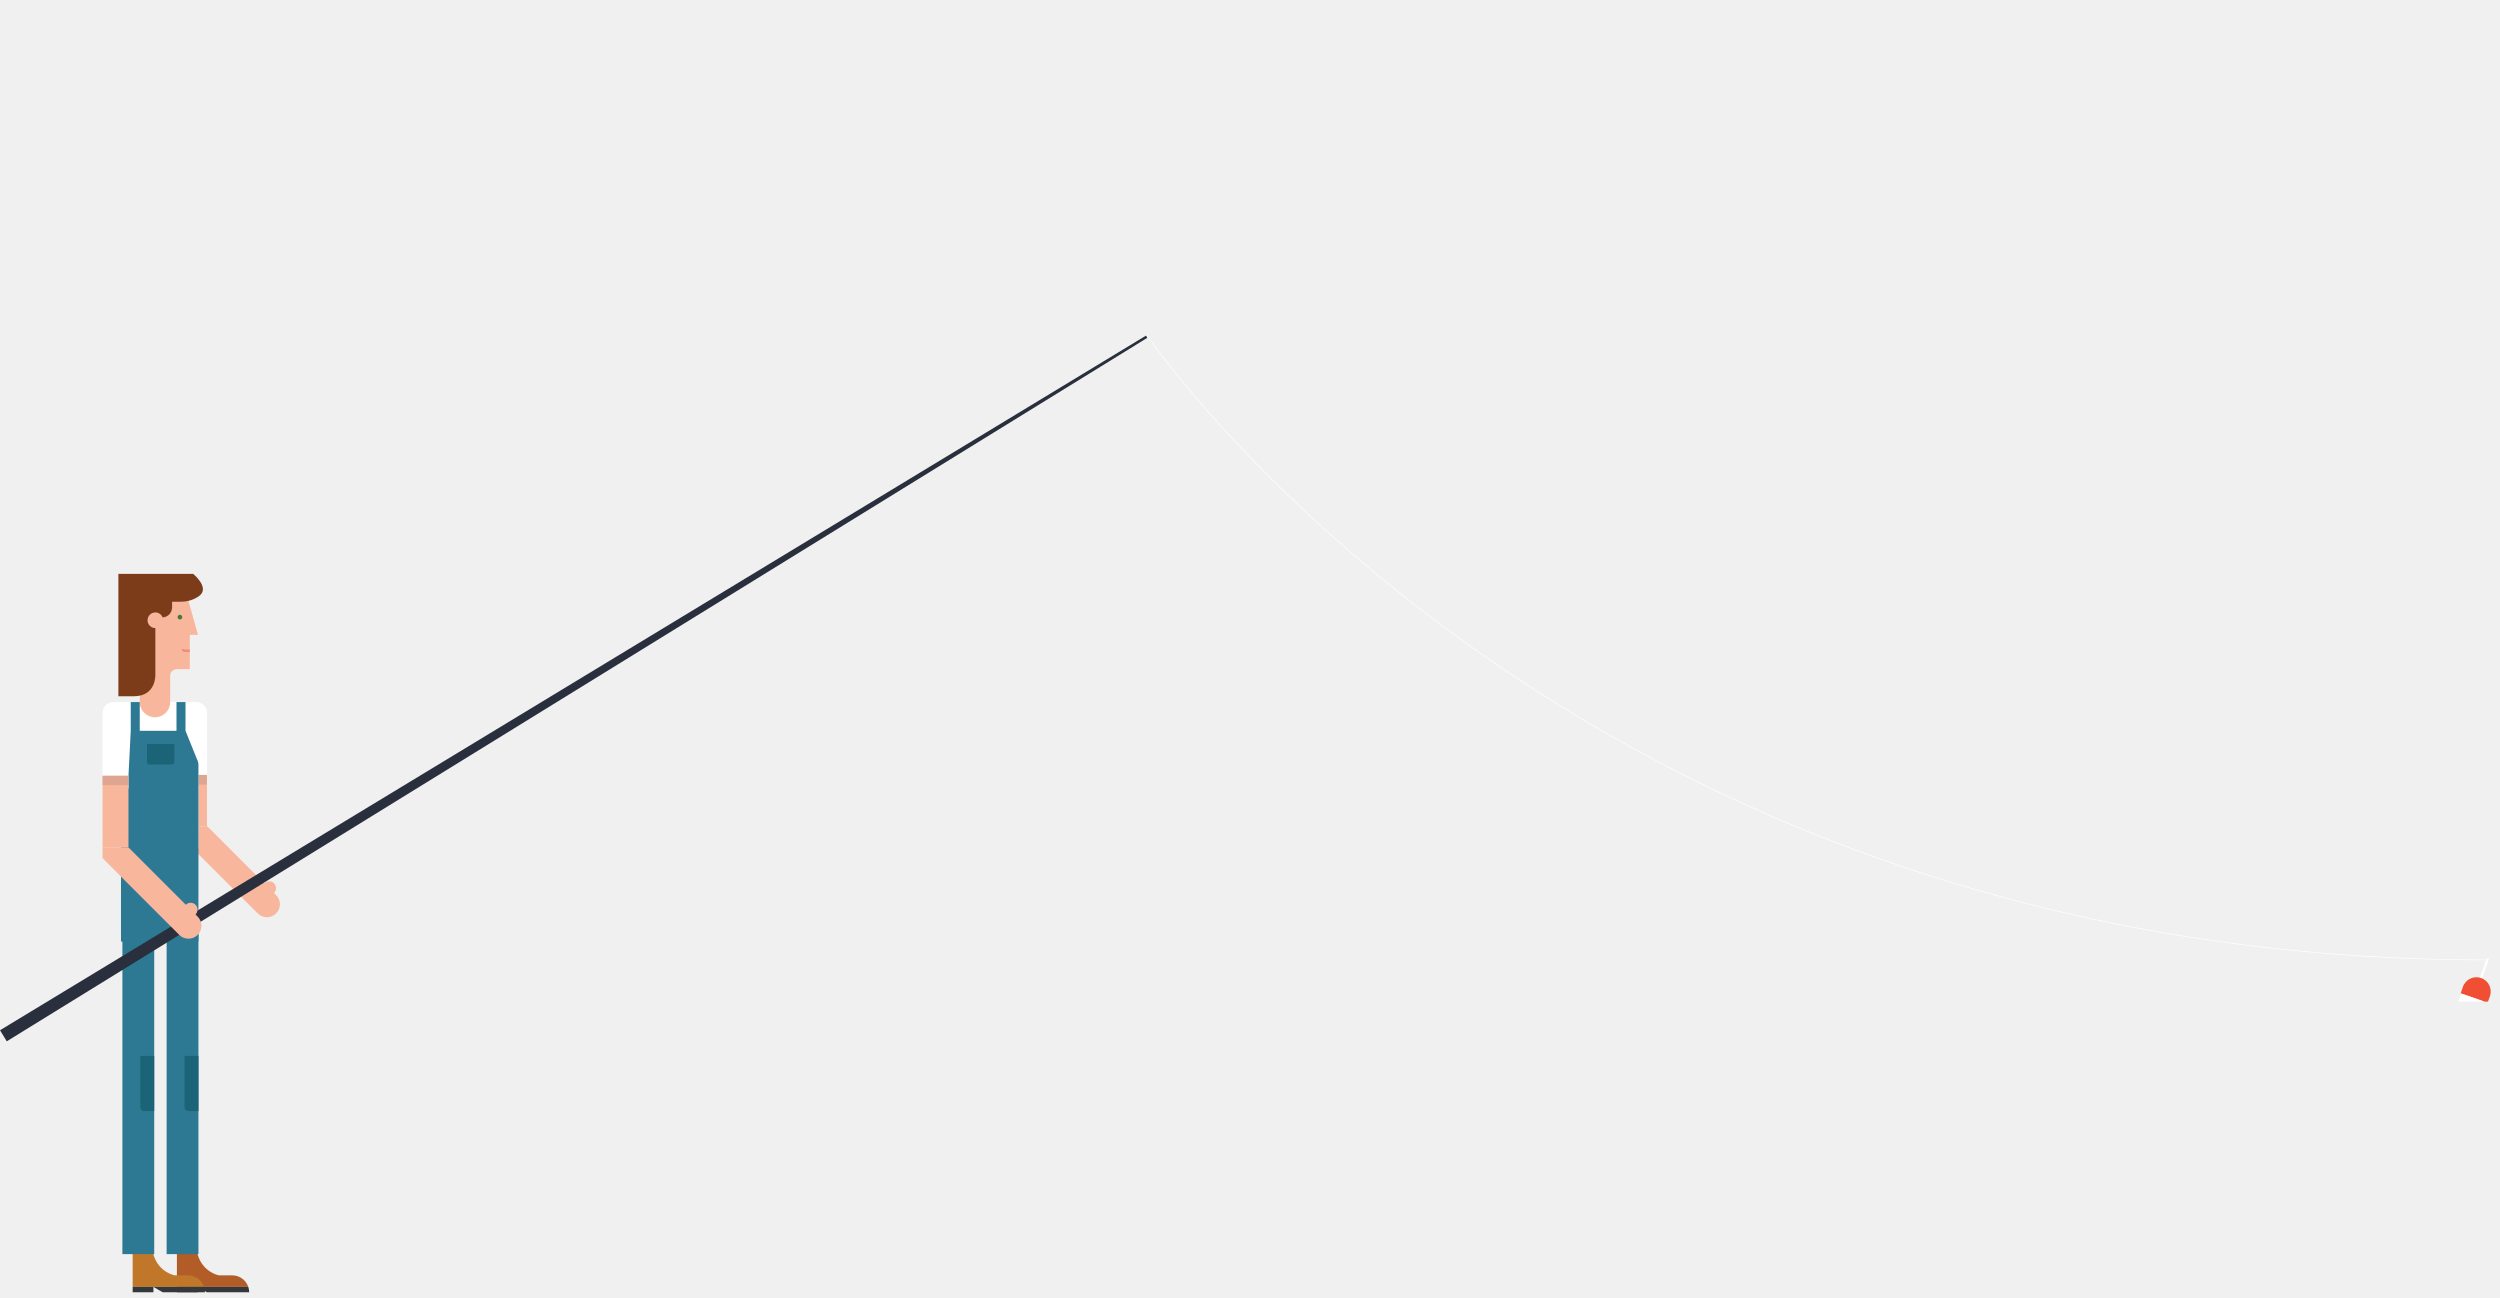
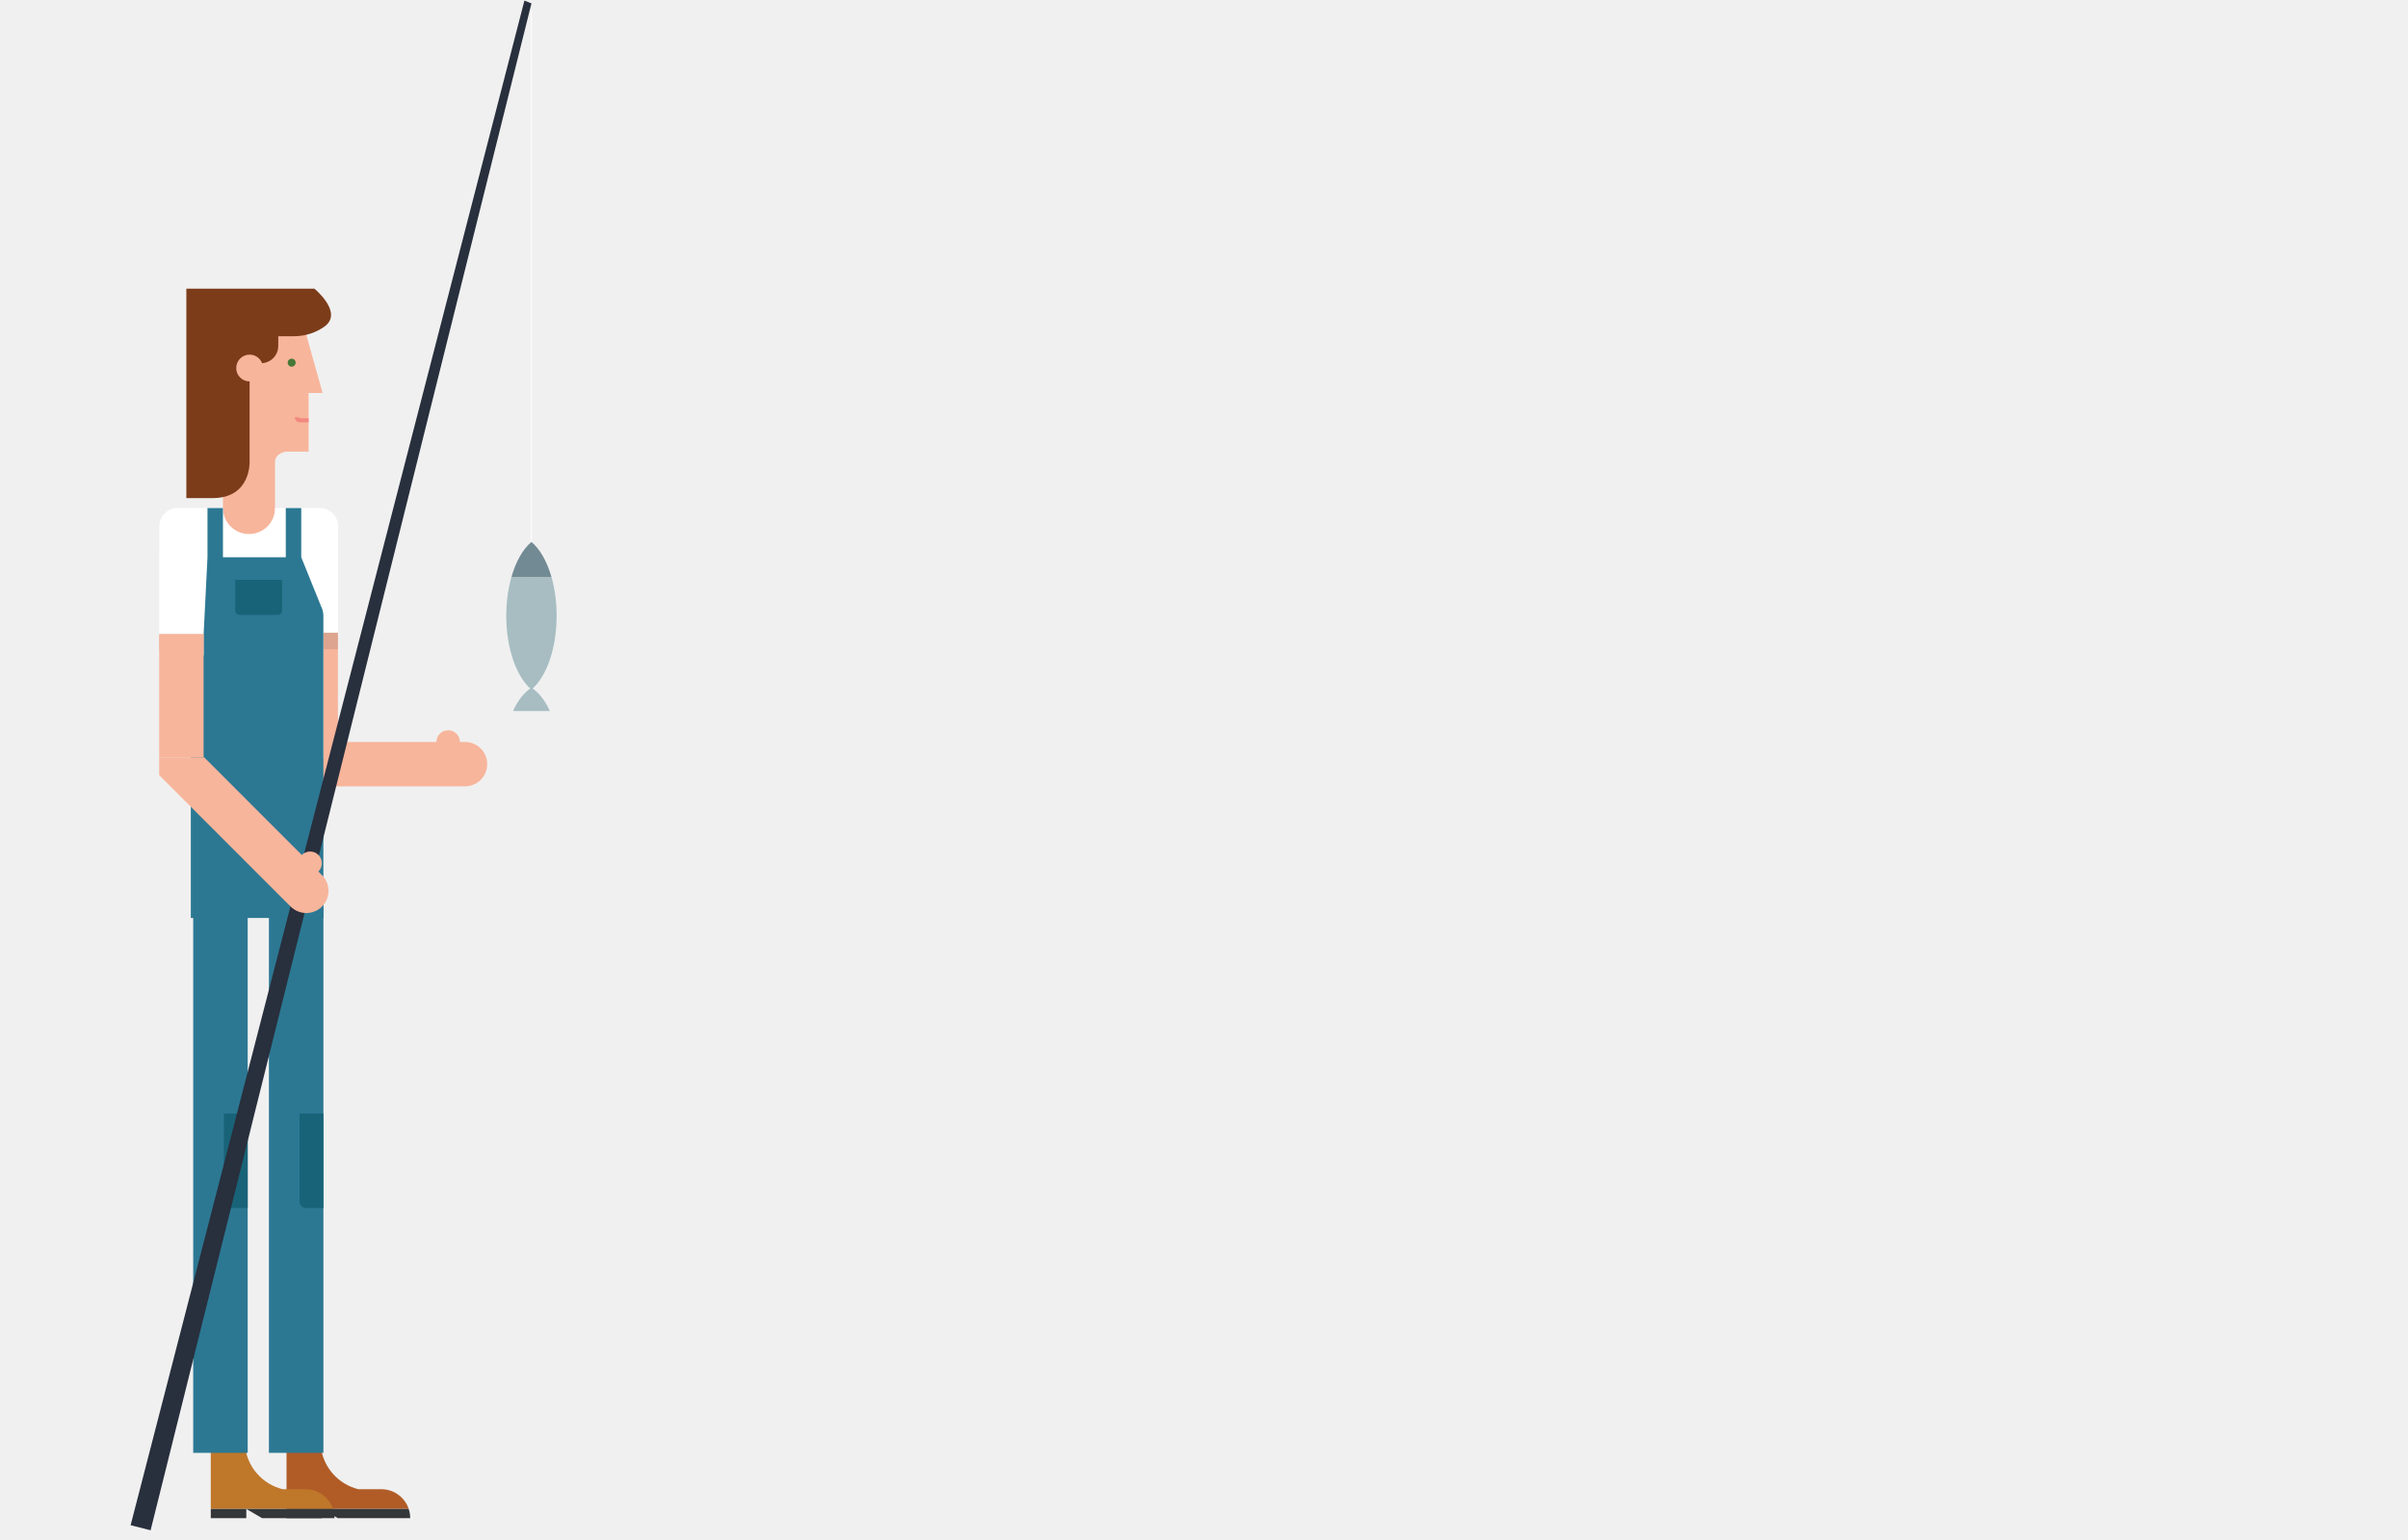
- <svg xmlns="http://www.w3.org/2000/svg" version="1.1" id="Layer_1" x="0px" y="0px" width="584.562px" height="303.371px" viewBox="0 0 584.562 303.371" enable-background="new 0 0 584.562 303.371" xml:space="preserve">
+ <svg xmlns="http://www.w3.org/2000/svg" version="1.1" id="Layer_1" x="0px" y="0px" width="328.125px" height="209.826px" viewBox="-11.875 95.156 328.125 209.826" enable-background="new -11.875 95.156 328.125 209.826" xml:space="preserve">
  <g>
    <g>
-       <rect x="42.327" y="176.365" fill="#F8B69C" width="6.062" height="16.827" />
-       <path fill="#F8B69C" d="M64.563,209.296c-0.03-0.03-0.064-0.049-0.095-0.08l0.005-0.004l-0.403-0.401l0.004-0.004    c0.626-0.627,0.625-1.642,0.001-2.265c-0.626-0.627-1.641-0.629-2.268,0l-0.001,0.002l-0.206-0.205l-3.326-3.325l-9.815-9.819    h-0.07l-6.062-0.002v2.448l6.062,6.062l5.599,5.6l3.326,3.324l2.873,2.875l0.01-0.01c0.028,0.03,0.048,0.067,0.077,0.096    c1.187,1.186,3.107,1.186,4.292,0C65.75,212.402,65.75,210.484,64.563,209.296z" />
+       <path fill="#F7B59B" d="M47.6,196.264v0.006h-0.289h-1.307H28.125v6.045h17.879h1.307h4.057v-0.012    c0.041,0.002,0.078,0.012,0.121,0.012c1.672,0,3.025-1.354,3.025-3.023s-1.354-3.023-3.025-3.023c-0.043,0-0.08,0.01-0.121,0.014    v-0.008h-0.572v-0.006c0-0.883-0.717-1.598-1.596-1.598C48.316,194.669,47.6,195.384,47.6,196.264z" />
+       <rect x="28.125" y="181.364" fill="#F7B59B" width="6.048" height="18.311" />
    </g>
    <g>
      <g>
-         <path fill="#F8B69C" d="M43.127,137.157l3.162,11.278h-1.91v8.02h-3.108c0,0-1.481,0.187-1.481,1.483c0,0.558,0,5.146,0,7.371     v2.599h-7.111v-1.67v-29.314h10.263L43.127,137.157z" />
-         <circle fill="#477838" cx="42.069" cy="144.302" r="0.545" />
-         <path fill="#F28A82" d="M43.197,151.896c-0.078,0-0.144-0.062-0.144-0.143h-0.557c0,0.386,0.314,0.7,0.7,0.7h1.192v-0.558     L43.197,151.896L43.197,151.896z" />
-         <path fill="#7C3C1A" d="M27.684,134.188v28.618c0,0,1.792,0,3.561,0c5.366,0,5.08-5.078,5.08-5.078v-10.863     c-1.01-0.002-1.828-0.821-1.828-1.833c0-1.009,0.819-1.832,1.83-1.832c0.803,0,1.477,0.521,1.726,1.239l0.024-0.076     c1.171-0.088,2.096-1.028,2.15-2.208h0.012v-1.459c0.522,0,1.175,0,1.997,0c1.822,0,3.229-0.55,4.311-1.326     c2.646-1.901-1.37-5.182-1.37-5.182H27.684z" />
+         <path fill="#F7B59B" d="M28.926,137.453l3.153,11.251h-1.905v7.998h-3.099c0,0-1.48,0.188-1.48,1.482c0,0.557,0,5.131,0,7.352     v2.592h-7.093v-1.666v-29.241h10.239L28.926,137.453z" />
+         <circle fill="#477838" cx="27.87" cy="144.581" r="0.544" />
+         <path fill="#F18880" d="M28.996,152.156c-0.081,0-0.144-0.062-0.144-0.144h-0.555c0,0.385,0.313,0.698,0.699,0.698h1.188v-0.557     L28.996,152.156L28.996,152.156z" />
+         <path fill="#7C3C1A" d="M13.519,134.493v28.545c0,0,1.79,0,3.554,0c5.351,0,5.065-5.064,5.065-5.064v-10.836     c-1.007-0.002-1.824-0.819-1.824-1.826c0-1.01,0.819-1.828,1.828-1.828c0.8,0,1.473,0.519,1.721,1.234l0.023-0.076     c1.169-0.086,2.091-1.025,2.145-2.201h0.012v-1.457c0.521,0,1.173,0,1.991,0c1.817,0,3.222-0.549,4.3-1.322     c2.639-1.896-1.366-5.167-1.366-5.167L13.519,134.493L13.519,134.493z" />
      </g>
    </g>
    <g>
-       <path fill="#B25C27" d="M54.311,298.212h-3.134c-1.384-0.34-2.601-1.104-3.507-2.145c-0.683-0.787-1.189-1.729-1.454-2.771v-6.104    l-0.157-0.033h-4.694v7.713v2.582v0.83v0.828v1.791h16.692C57.531,299.337,56.054,298.212,54.311,298.212z" />
-       <path fill="#34383A" d="M41.365,302.164h4.851v-0.471v-0.785l2.153,1.256h9.894c0-0.44-0.074-0.863-0.206-1.26H41.365v0.789    V302.164z" />
+       <path fill="#B15C27" d="M40.083,298.102h-3.128c-1.378-0.338-2.593-1.098-3.497-2.139c-0.681-0.783-1.187-1.725-1.451-2.764    v-6.088l-0.155-0.033h-4.683v7.693v2.572v0.83v0.826v1.785h16.65C43.293,299.227,41.819,298.102,40.083,298.102z" />
+       <path fill="#33373A" d="M27.167,302.046h4.838v-0.467v-0.785l2.148,1.252h9.868c0-0.439-0.074-0.859-0.207-1.256H27.166v0.789    L27.167,302.046L27.167,302.046z" />
    </g>
    <g>
-       <path fill="#C0772A" d="M43.968,298.212h-3.133c-1.384-0.34-2.602-1.104-3.507-2.145c-0.683-0.787-1.189-1.729-1.456-2.771v-6.104    l-0.157-0.033h-4.694v7.713v2.582v0.83v0.828v1.791h16.692C47.188,299.337,45.709,298.212,43.968,298.212z" />
-       <path fill="#34383A" d="M31.021,302.164h4.852v-0.471v-0.785l2.155,1.256h9.894c0-0.44-0.074-0.863-0.208-1.26H31.021v0.789    V302.164z" />
+       <path fill="#BF772A" d="M29.765,298.102h-3.126c-1.381-0.338-2.594-1.098-3.498-2.139c-0.682-0.783-1.187-1.725-1.453-2.764    v-6.088l-0.156-0.033h-4.683v7.693v2.572v0.83v0.826v1.785H33.5C32.975,299.227,31.501,298.102,29.765,298.102z" />
+       <path fill="#33373A" d="M16.849,302.046h4.839v-0.467v-0.785l2.149,1.252h9.868c0-0.439-0.072-0.859-0.205-1.256H16.849v0.789    V302.046z" />
    </g>
-     <rect x="42.327" y="181.177" opacity="0.4" fill="#B78D7E" enable-background="new    " width="6.062" height="2.277" />
+     <rect x="28.125" y="181.364" opacity="0.4" fill="#B68B7E" enable-background="new    " width="6.048" height="2.27" />
    <g>
-       <rect x="28.618" y="215.057" fill="#2D7994" width="7.443" height="78.188" />
-       <path fill="#1B6478" d="M32.805,246.887v8.364v2.394v1.291c0,0.476,0.385,0.86,0.859,0.86h2.396v-12.91L32.805,246.887    L32.805,246.887z" />
+       <rect x="14.453" y="215.157" fill="#2C7893" width="7.422" height="77.992" />
+       <path fill="#196378" d="M18.628,246.909v8.346v2.385v1.289c0,0.475,0.386,0.857,0.859,0.857h2.388v-12.877H18.628z" />
    </g>
    <g>
-       <rect x="38.961" y="215.057" fill="#2D7994" width="7.441" height="78.188" />
-       <path fill="#1B6478" d="M43.146,246.887v8.364v2.394v1.291c0,0.476,0.387,0.86,0.862,0.86h2.395v-12.91L43.146,246.887    L43.146,246.887z" />
+       <rect x="24.769" y="215.157" fill="#2C7893" width="7.423" height="77.992" />
+       <path fill="#196378" d="M28.944,246.909v8.346v2.385v1.289c0,0.475,0.385,0.857,0.859,0.857h2.389v-12.877H28.944z" />
    </g>
-     <path fill="#FFFFFF" d="M45.899,164.164h-4.125h-1.976h-0.003c0,1.961-1.592,3.551-3.556,3.551c-1.964,0-3.557-1.59-3.557-3.551   H32.6h-4.308H26.5c-1.389,0-2.516,1.123-2.516,2.514l-0.011,14.812h4.316v6.516h9.666v-6.516h3.817v-0.312h5.665h0.973v-8.323   v-2.705v-3.472C48.412,165.287,47.287,164.164,45.899,164.164z" />
-     <rect x="32.875" y="177.636" fill="#FFFFFF" width="13.528" height="20.742" />
-     <rect x="37.957" y="168.873" fill="#FFFFFF" width="1.856" height="20.604" />
-     <path fill="#2D7994" d="M46.4,178.869c0-0.506-0.141-0.974-0.369-1.387l0.003-0.021l-2.656-6.574v-6.723h-2.111v6.723h-8.588   v-6.723H30.57v6.723l-0.533,10.584v2.775l-1.746,3.76v32.164H46.4v-33.811v-2.113V178.869L46.4,178.869L46.4,178.869z" />
-     <path fill="#1B6478" d="M34.362,173.966v1.759v1.603v0.862c0,0.317,0.259,0.575,0.578,0.575h5.254c0.318,0,0.575-0.258,0.575-0.575   v-0.862v-1.603v-1.759H34.362z" />
+     <path fill="#FFFFFF" d="M31.689,164.391h-4.114h-1.971h-0.002c-0.001,1.957-1.588,3.543-3.548,3.543   c-1.957,0-3.544-1.586-3.545-3.543h-0.082h-4.296h-1.79c-1.384,0-2.508,1.119-2.508,2.506l-0.014,14.775h4.307v6.502h9.641v-6.502   h3.807v-0.311h5.653h0.969v-8.307v-2.697v-3.463C34.196,165.51,33.075,164.391,31.689,164.391z" />
+     <rect x="18.698" y="177.831" fill="#FFFFFF" width="13.494" height="20.688" />
+     <rect x="23.767" y="169.089" fill="#FFFFFF" width="1.851" height="20.553" />
+     <path fill="#2C7893" d="M32.188,179.059c0-0.504-0.141-0.971-0.366-1.383l0.003-0.021l-2.65-6.559v-6.705h-2.107v6.705h-8.564   v-6.705h-2.105v6.705l-0.53,10.559v2.77l-1.742,3.752v32.082h18.062v-33.727v-2.107L32.188,179.059L32.188,179.059L32.188,179.059z   " />
+     <path fill="#196378" d="M20.181,174.169v1.754v1.598v0.861c0,0.316,0.259,0.574,0.577,0.574h5.241c0.317,0,0.574-0.258,0.574-0.574   v-0.861v-1.598v-1.754H20.181z" />
+     <rect x="9.819" y="181.569" opacity="0.4" fill="#B68B7E" enable-background="new    " width="6.081" height="2.197" />
+     <polygon fill="#282F3D" points="8.646,303.698 5.923,303.009 59.584,95.236 60.543,95.62  " />
+     <line fill="none" stroke="#FFFFFF" stroke-width="0.141" stroke-miterlimit="10" x1="60.543" y1="96.581" x2="60.543" y2="186.962" />
    <g>
-       <rect x="580.568" y="223.955" transform="matrix(-0.9453 -0.3262 0.3262 -0.9453 1055.926 630.5233)" fill="#FFFFFF" width="0.527" height="5.537" />
-       <polygon fill="#292F3D" points="1.581,243.486 0,240.898 267.951,78.478 268.268,78.993   " />
-       <path fill="none" stroke="#FFFFFF" stroke-width="0.152" stroke-miterlimit="10" d="M268.268,78.488    c0,0,98.436,145.965,313.121,145.965" />
-       <path fill="#F04F33" d="M581.764,234.197l0.438-1.26c0.606-1.744-0.314-3.646-2.058-4.252c-1.742-0.605-3.645,0.314-4.25,2.059    l-0.534,1.535l5.516,1.918H581.764z" />
-       <path fill="#FFFFFF" d="M575.436,232.279l-0.534,1.535c-0.043,0.125-0.076,0.254-0.104,0.383h6.154L575.436,232.279z" />
+       <rect x="9.819" y="181.569" fill="#F7B59B" width="6.049" height="16.785" />
+       <path fill="#F7B59B" d="M32.002,214.415c-0.029-0.029-0.063-0.049-0.097-0.078l0.007-0.004l-0.401-0.402l0.002-0.002    c0.625-0.627,0.625-1.639,0.002-2.262c-0.624-0.623-1.636-0.623-2.262,0l-0.001,0.004l-0.206-0.205l-3.318-3.314l-9.791-9.797    h-0.069H9.819v2.439l6.049,6.047l5.584,5.586l3.317,3.318l2.868,2.865l0.009-0.01c0.028,0.029,0.048,0.064,0.077,0.094    c1.183,1.186,3.099,1.184,4.28,0.002C33.183,217.514,33.183,215.596,32.002,214.415z" />
    </g>
    <g>
-       <rect x="23.975" y="181.382" fill="#F8B69C" width="6.062" height="16.83" />
-       <path fill="#F8B69C" d="M46.21,214.314c-0.028-0.029-0.063-0.049-0.094-0.078l0.004-0.006l-0.403-0.404l0.004-0.002    c0.627-0.625,0.626-1.641,0.002-2.266c-0.626-0.625-1.64-0.627-2.268,0l-0.001,0.006l-0.206-0.207l-3.326-3.326l-9.816-9.82    h-0.069h-6.062v2.445l6.062,6.062l5.599,5.6l3.326,3.326l2.872,2.873l0.011-0.008c0.028,0.029,0.048,0.064,0.076,0.094    c1.188,1.186,3.107,1.186,4.292,0C47.397,217.419,47.397,215.5,46.21,214.314z" />
+       <path fill="#A7BDC2" d="M60.543,188.874c-1.027,0.67-1.896,1.785-2.504,3.182h5.008C62.439,190.659,61.57,189.544,60.543,188.874z    " />
+       <path fill="#A7BDC2" d="M57.111,179.067c0,4.504,1.412,8.373,3.432,10.061c2.019-1.688,3.431-5.557,3.431-10.061    c0-1.91-0.256-3.703-0.701-5.268h-5.46C57.367,175.364,57.111,177.157,57.111,179.067z" />
+       <path fill="#728A93" d="M60.543,169.009c-1.164,0.971-2.123,2.666-2.73,4.791h5.46C62.666,171.675,61.705,169.979,60.543,169.009z    " />
    </g>
-     <rect x="23.975" y="181.382" opacity="0.4" fill="#B78D7E" enable-background="new    " width="6.096" height="2.205" />
  </g>
</svg>
